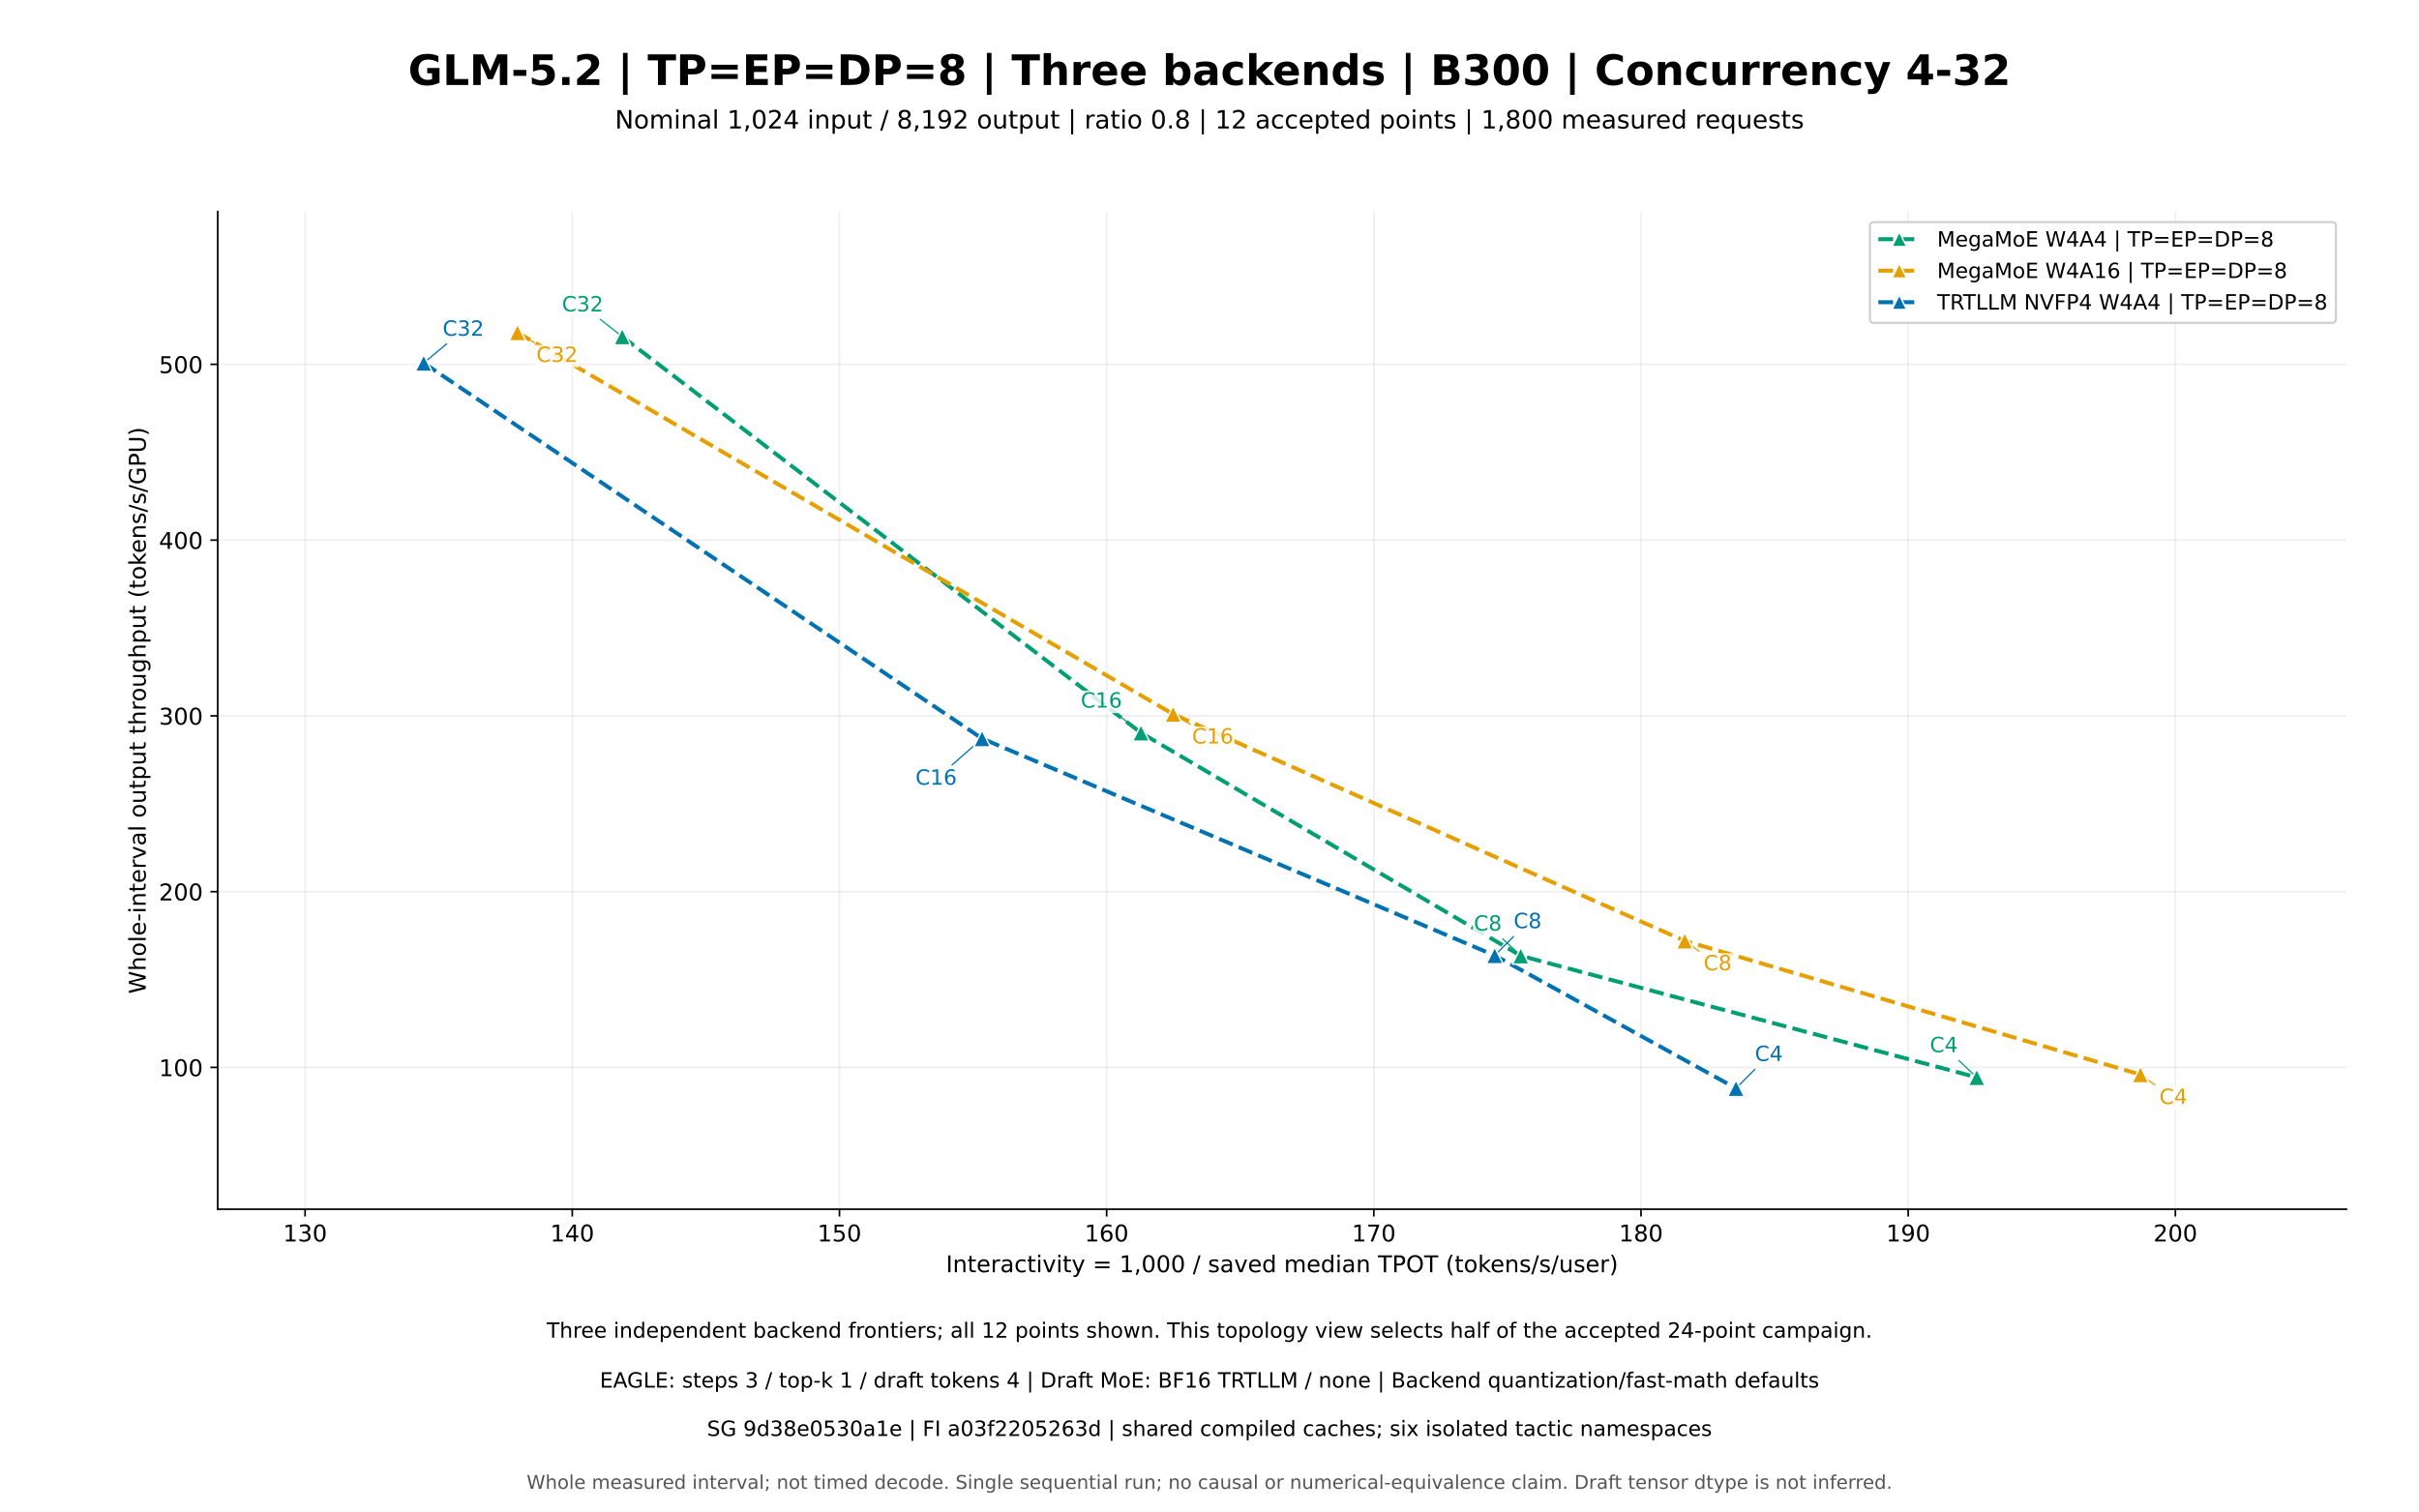
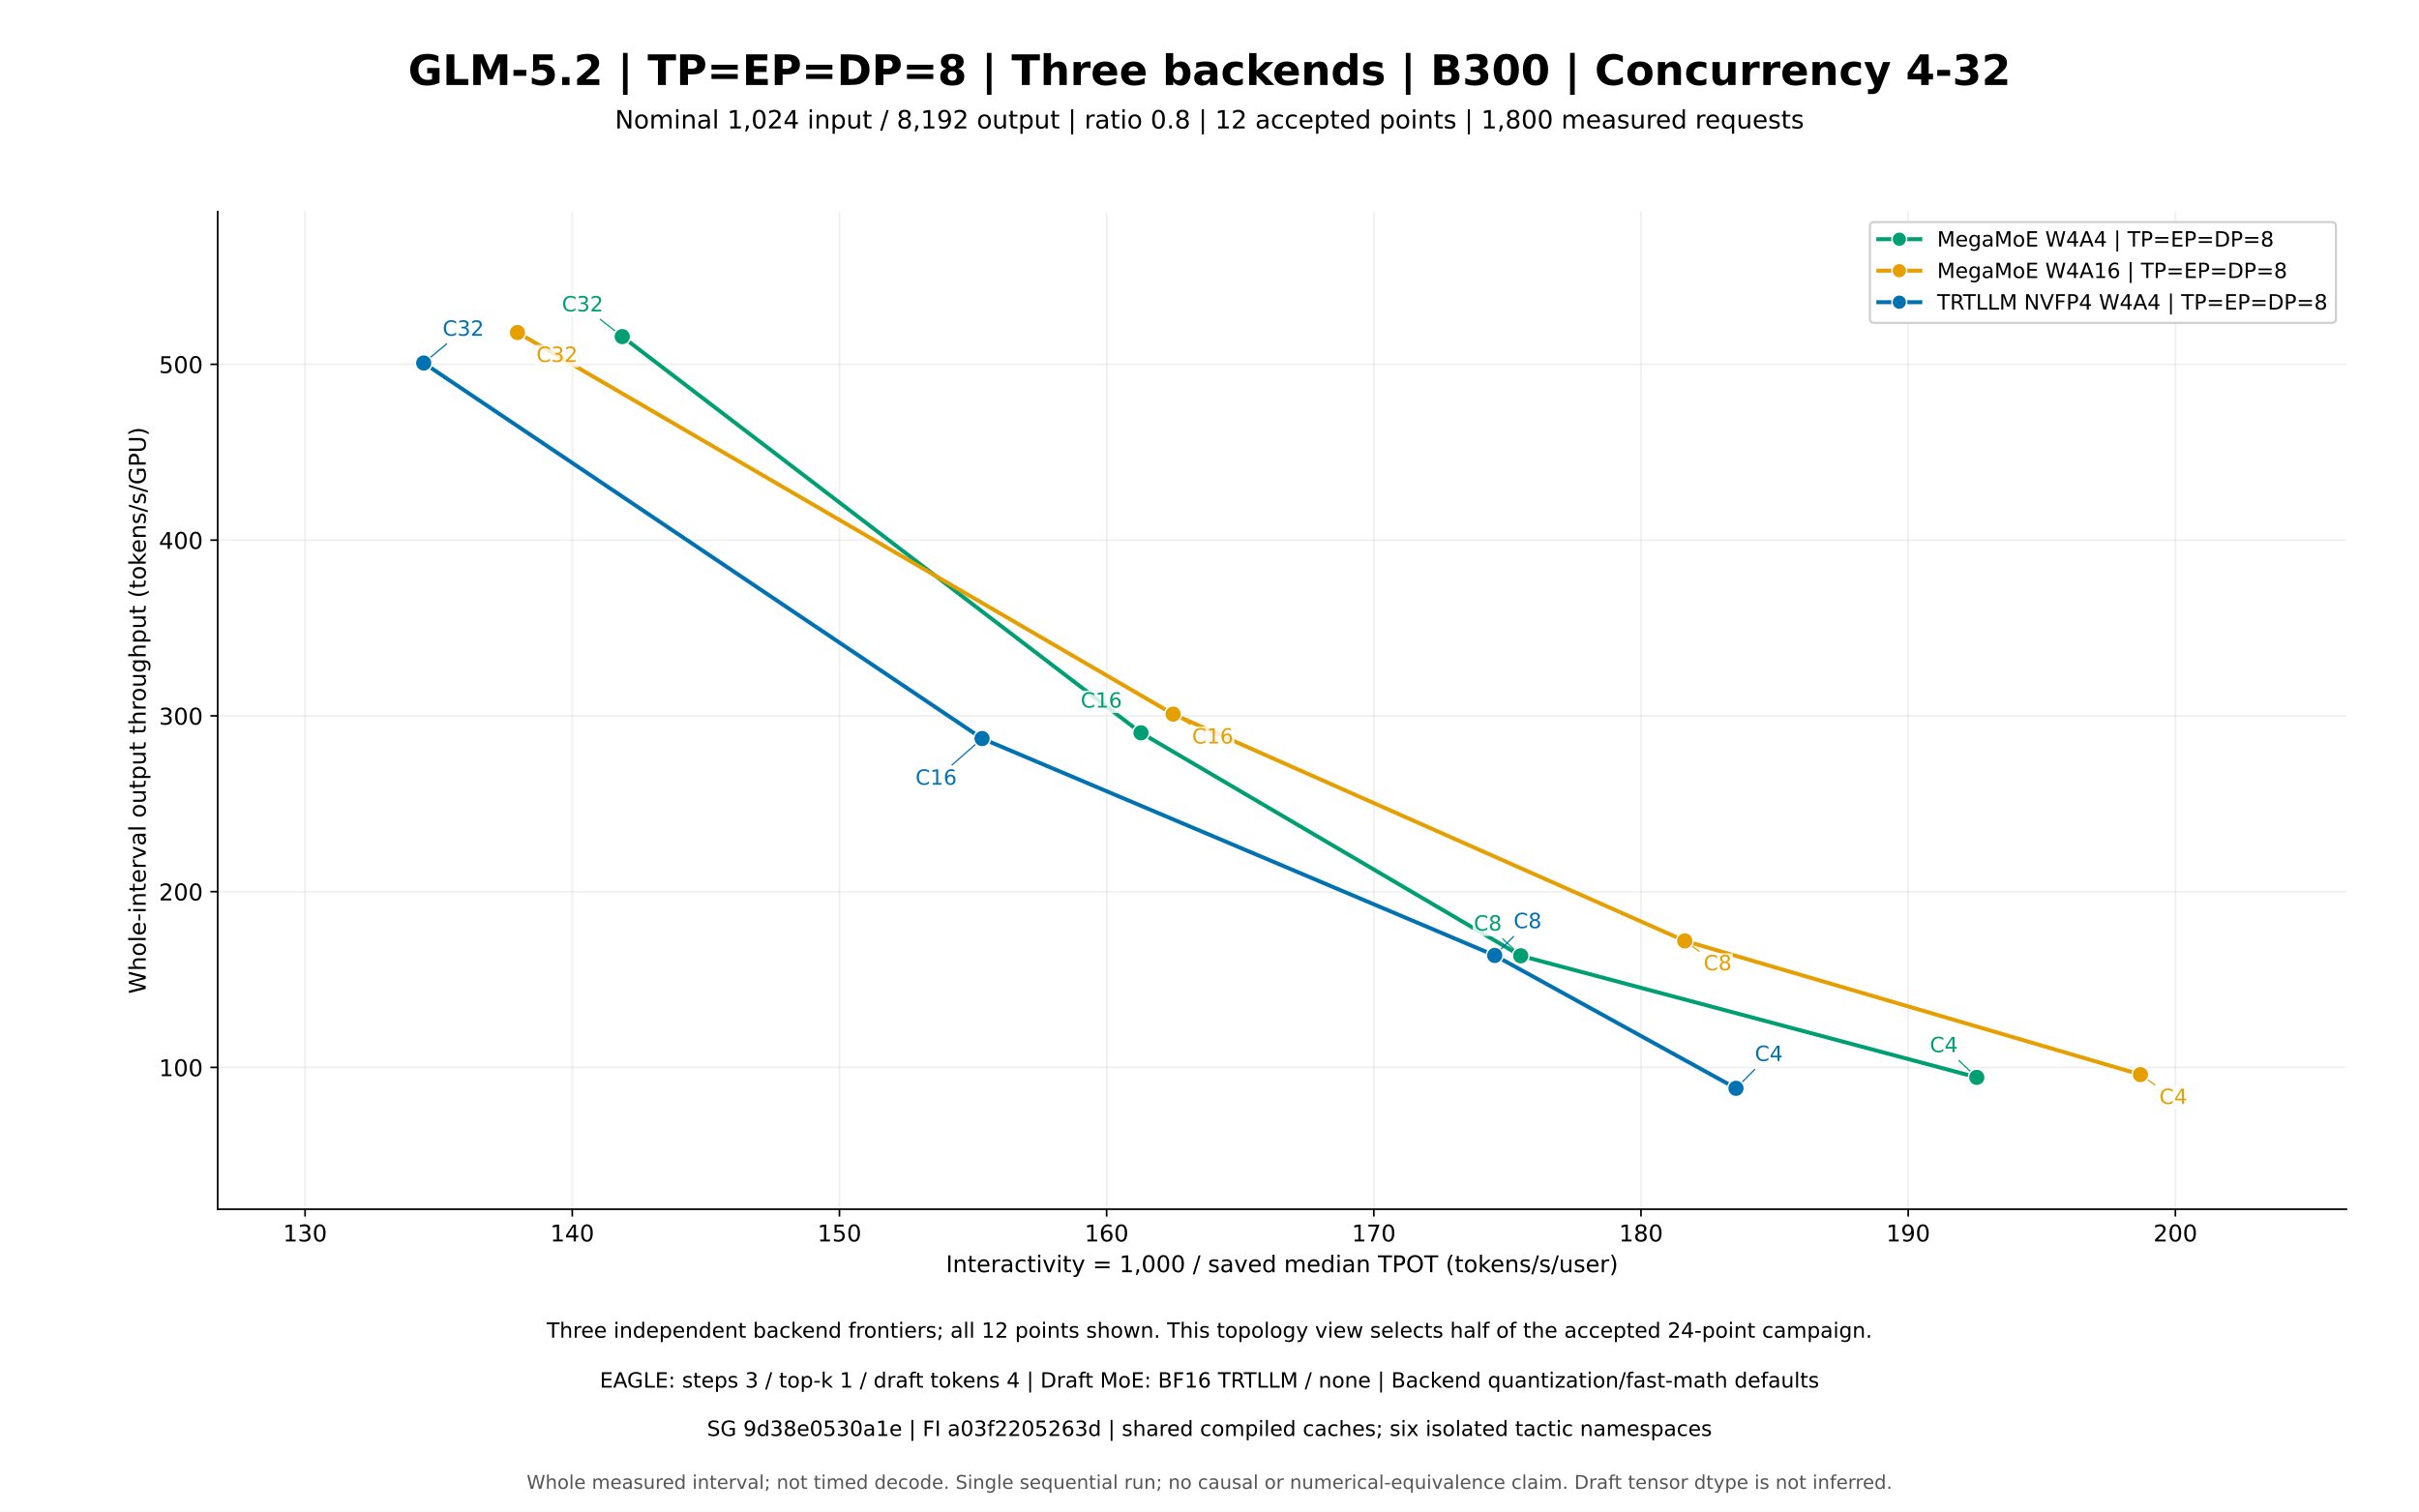
<svg xmlns="http://www.w3.org/2000/svg" xmlns:xlink="http://www.w3.org/1999/xlink" width="1152pt" height="720pt" viewBox="0 0 1152 720" version="1.1">
  <defs>
    <style type="text/css">*{stroke-linejoin: round; stroke-linecap: butt}</style>
  </defs>
  <g id="figure_1">
    <g id="patch_1">
      <path d="M 0 720  L 1152 720  L 1152 0  L 0 0  z " style="fill: #ffffff" />
    </g>
    <g id="axes_1">
      <g id="patch_2">
        <path d="M 103.68 576  L 1117.44 576  L 1117.44 100.8  L 103.68 100.8  z " style="fill: #ffffff" />
      </g>
      <g id="matplotlib.axis_1">
        <g id="xtick_1">
          <g id="line2d_1">
            <path d="M 145.288 576  L 145.288 100.8  " clip-path="url(#p180d4fb2c9)" style="fill: none; stroke: #b0b0b0; stroke-opacity: 0.2; stroke-width: 0.8; stroke-linecap: square" />
          </g>
          <g id="line2d_2">
            <defs>
              <path id="m5ae336ec60" d="M 0 0  L 0 3.5  " style="stroke: #000000; stroke-width: 0.8" />
            </defs>
            <g>
              <use xlink:href="#m5ae336ec60" x="145.288" y="576" style="stroke: #000000; stroke-width: 0.8" />
            </g>
          </g>
          <g id="text_1">
            <text style="font-size: 11px; font-family: 'DejaVu Sans'; text-anchor: middle" x="145.288" y="591.358" transform="rotate(-0 145.2882 591.3583)">130</text>
          </g>
        </g>
        <g id="xtick_2">
          <g id="line2d_3">
            <path d="M 272.529 576  L 272.529 100.8  " clip-path="url(#p180d4fb2c9)" style="fill: none; stroke: #b0b0b0; stroke-opacity: 0.2; stroke-width: 0.8; stroke-linecap: square" />
          </g>
          <g id="line2d_4">
            <g>
              <use xlink:href="#m5ae336ec60" x="272.529" y="576" style="stroke: #000000; stroke-width: 0.8" />
            </g>
          </g>
          <g id="text_2">
            <text style="font-size: 11px; font-family: 'DejaVu Sans'; text-anchor: middle" x="272.529" y="591.358" transform="rotate(-0 272.5294 591.3583)">140</text>
          </g>
        </g>
        <g id="xtick_3">
          <g id="line2d_5">
            <path d="M 399.771 576  L 399.771 100.8  " clip-path="url(#p180d4fb2c9)" style="fill: none; stroke: #b0b0b0; stroke-opacity: 0.2; stroke-width: 0.8; stroke-linecap: square" />
          </g>
          <g id="line2d_6">
            <g>
              <use xlink:href="#m5ae336ec60" x="399.771" y="576" style="stroke: #000000; stroke-width: 0.8" />
            </g>
          </g>
          <g id="text_3">
            <text style="font-size: 11px; font-family: 'DejaVu Sans'; text-anchor: middle" x="399.771" y="591.358" transform="rotate(-0 399.7705 591.3583)">150</text>
          </g>
        </g>
        <g id="xtick_4">
          <g id="line2d_7">
            <path d="M 527.012 576  L 527.012 100.8  " clip-path="url(#p180d4fb2c9)" style="fill: none; stroke: #b0b0b0; stroke-opacity: 0.2; stroke-width: 0.8; stroke-linecap: square" />
          </g>
          <g id="line2d_8">
            <g>
              <use xlink:href="#m5ae336ec60" x="527.012" y="576" style="stroke: #000000; stroke-width: 0.8" />
            </g>
          </g>
          <g id="text_4">
            <text style="font-size: 11px; font-family: 'DejaVu Sans'; text-anchor: middle" x="527.012" y="591.358" transform="rotate(-0 527.0117 591.3583)">160</text>
          </g>
        </g>
        <g id="xtick_5">
          <g id="line2d_9">
            <path d="M 654.253 576  L 654.253 100.8  " clip-path="url(#p180d4fb2c9)" style="fill: none; stroke: #b0b0b0; stroke-opacity: 0.2; stroke-width: 0.8; stroke-linecap: square" />
          </g>
          <g id="line2d_10">
            <g>
              <use xlink:href="#m5ae336ec60" x="654.253" y="576" style="stroke: #000000; stroke-width: 0.8" />
            </g>
          </g>
          <g id="text_5">
            <text style="font-size: 11px; font-family: 'DejaVu Sans'; text-anchor: middle" x="654.253" y="591.358" transform="rotate(-0 654.2528 591.3583)">170</text>
          </g>
        </g>
        <g id="xtick_6">
          <g id="line2d_11">
            <path d="M 781.494 576  L 781.494 100.8  " clip-path="url(#p180d4fb2c9)" style="fill: none; stroke: #b0b0b0; stroke-opacity: 0.2; stroke-width: 0.8; stroke-linecap: square" />
          </g>
          <g id="line2d_12">
            <g>
              <use xlink:href="#m5ae336ec60" x="781.494" y="576" style="stroke: #000000; stroke-width: 0.8" />
            </g>
          </g>
          <g id="text_6">
            <text style="font-size: 11px; font-family: 'DejaVu Sans'; text-anchor: middle" x="781.494" y="591.358" transform="rotate(-0 781.4939 591.3583)">180</text>
          </g>
        </g>
        <g id="xtick_7">
          <g id="line2d_13">
            <path d="M 908.735 576  L 908.735 100.8  " clip-path="url(#p180d4fb2c9)" style="fill: none; stroke: #b0b0b0; stroke-opacity: 0.2; stroke-width: 0.8; stroke-linecap: square" />
          </g>
          <g id="line2d_14">
            <g>
              <use xlink:href="#m5ae336ec60" x="908.735" y="576" style="stroke: #000000; stroke-width: 0.8" />
            </g>
          </g>
          <g id="text_7">
            <text style="font-size: 11px; font-family: 'DejaVu Sans'; text-anchor: middle" x="908.735" y="591.358" transform="rotate(-0 908.7351 591.3583)">190</text>
          </g>
        </g>
        <g id="xtick_8">
          <g id="line2d_15">
            <path d="M 1035.976 576  L 1035.976 100.8  " clip-path="url(#p180d4fb2c9)" style="fill: none; stroke: #b0b0b0; stroke-opacity: 0.2; stroke-width: 0.8; stroke-linecap: square" />
          </g>
          <g id="line2d_16">
            <g>
              <use xlink:href="#m5ae336ec60" x="1035.976" y="576" style="stroke: #000000; stroke-width: 0.8" />
            </g>
          </g>
          <g id="text_8">
            <text style="font-size: 11px; font-family: 'DejaVu Sans'; text-anchor: middle" x="1035.976" y="591.358" transform="rotate(-0 1035.976 591.3583)">200</text>
          </g>
        </g>
        <g id="text_9">
          <text style="font-size: 11px; font-family: 'DejaVu Sans'; text-anchor: middle" x="610.56" y="606.004" transform="rotate(-0 610.56 606.0042)">Interactivity = 1,000 / saved median TPOT (tokens/s/user)</text>
        </g>
      </g>
      <g id="matplotlib.axis_2">
        <g id="ytick_1">
          <g id="line2d_17">
            <path d="M 103.68 508.454  L 1117.44 508.454  " clip-path="url(#p180d4fb2c9)" style="fill: none; stroke: #b0b0b0; stroke-opacity: 0.2; stroke-width: 0.8; stroke-linecap: square" />
          </g>
          <g id="line2d_18">
            <defs>
              <path id="m0a307477ca" d="M 0 0  L -3.5 0  " style="stroke: #000000; stroke-width: 0.8" />
            </defs>
            <g>
              <use xlink:href="#m0a307477ca" x="103.68" y="508.454" style="stroke: #000000; stroke-width: 0.8" />
            </g>
          </g>
          <g id="text_10">
            <text style="font-size: 11px; font-family: 'DejaVu Sans'; text-anchor: end" x="96.68" y="512.634" transform="rotate(-0 96.68 512.6336)">100</text>
          </g>
        </g>
        <g id="ytick_2">
          <g id="line2d_19">
            <path d="M 103.68 424.726  L 1117.44 424.726  " clip-path="url(#p180d4fb2c9)" style="fill: none; stroke: #b0b0b0; stroke-opacity: 0.2; stroke-width: 0.8; stroke-linecap: square" />
          </g>
          <g id="line2d_20">
            <g>
              <use xlink:href="#m0a307477ca" x="103.68" y="424.726" style="stroke: #000000; stroke-width: 0.8" />
            </g>
          </g>
          <g id="text_11">
            <text style="font-size: 11px; font-family: 'DejaVu Sans'; text-anchor: end" x="96.68" y="428.905" transform="rotate(-0 96.68 428.9049)">200</text>
          </g>
        </g>
        <g id="ytick_3">
          <g id="line2d_21">
            <path d="M 103.68 340.997  L 1117.44 340.997  " clip-path="url(#p180d4fb2c9)" style="fill: none; stroke: #b0b0b0; stroke-opacity: 0.2; stroke-width: 0.8; stroke-linecap: square" />
          </g>
          <g id="line2d_22">
            <g>
              <use xlink:href="#m0a307477ca" x="103.68" y="340.997" style="stroke: #000000; stroke-width: 0.8" />
            </g>
          </g>
          <g id="text_12">
            <text style="font-size: 11px; font-family: 'DejaVu Sans'; text-anchor: end" x="96.68" y="345.176" transform="rotate(-0 96.68 345.1761)">300</text>
          </g>
        </g>
        <g id="ytick_4">
          <g id="line2d_23">
            <path d="M 103.68 257.268  L 1117.44 257.268  " clip-path="url(#p180d4fb2c9)" style="fill: none; stroke: #b0b0b0; stroke-opacity: 0.2; stroke-width: 0.8; stroke-linecap: square" />
          </g>
          <g id="line2d_24">
            <g>
              <use xlink:href="#m0a307477ca" x="103.68" y="257.268" style="stroke: #000000; stroke-width: 0.8" />
            </g>
          </g>
          <g id="text_13">
            <text style="font-size: 11px; font-family: 'DejaVu Sans'; text-anchor: end" x="96.68" y="261.447" transform="rotate(-0 96.68 261.4474)">400</text>
          </g>
        </g>
        <g id="ytick_5">
          <g id="line2d_25">
            <path d="M 103.68 173.539  L 1117.44 173.539  " clip-path="url(#p180d4fb2c9)" style="fill: none; stroke: #b0b0b0; stroke-opacity: 0.2; stroke-width: 0.8; stroke-linecap: square" />
          </g>
          <g id="line2d_26">
            <g>
              <use xlink:href="#m0a307477ca" x="103.68" y="173.539" style="stroke: #000000; stroke-width: 0.8" />
            </g>
          </g>
          <g id="text_14">
            <text style="font-size: 11px; font-family: 'DejaVu Sans'; text-anchor: end" x="96.68" y="177.719" transform="rotate(-0 96.68 177.7186)">500</text>
          </g>
        </g>
        <g id="text_15">
          <text style="font-size: 11px; font-family: 'DejaVu Sans'; text-anchor: middle" x="69.396" y="338.4" transform="rotate(-90 69.39609 338.4)">Whole-interval output throughput (tokens/s/GPU)</text>
        </g>
      </g>
      <g id="line2d_27">
-         <path d="M 296.324 160.334  L 543.362 349.073  L 724.219 455.282  L 941.397 513.199  " clip-path="url(#p180d4fb2c9)" style="fill: none; stroke-dasharray: 7.03,3.04; stroke-dashoffset: 0; stroke: #009e73; stroke-width: 1.9" />
-         <defs>
-           <path id="m457f74d7e9" d="M 0 -3.5  L -3.5 3.5  L 3.5 3.5  z " style="stroke: #ffffff; stroke-width: 0.7; stroke-linejoin: miter" />
-         </defs>
-         <g clip-path="url(#p180d4fb2c9)">
-           <use xlink:href="#m457f74d7e9" x="296.324" y="160.334" style="fill: #009e73; stroke: #ffffff; stroke-width: 0.7; stroke-linejoin: miter" />
-           <use xlink:href="#m457f74d7e9" x="543.362" y="349.073" style="fill: #009e73; stroke: #ffffff; stroke-width: 0.7; stroke-linejoin: miter" />
-           <use xlink:href="#m457f74d7e9" x="724.219" y="455.282" style="fill: #009e73; stroke: #ffffff; stroke-width: 0.7; stroke-linejoin: miter" />
-           <use xlink:href="#m457f74d7e9" x="941.397" y="513.199" style="fill: #009e73; stroke: #ffffff; stroke-width: 0.7; stroke-linejoin: miter" />
+         <path d="M 296.324 160.334  L 543.362 349.073  L 724.219 455.282  L 941.397 513.199  " clip-path="url(#p180d4fb2c9)" style="fill: none; stroke: #009e73; stroke-width: 1.9; stroke-linecap: square" />
+         <defs>
+           <path id="m3bd1baf6a4" d="M 0 3.5  C 0.928 3.5 1.819 3.131 2.475 2.475  C 3.131 1.819 3.5 0.928 3.5 0  C 3.5 -0.928 3.131 -1.819 2.475 -2.475  C 1.819 -3.131 0.928 -3.5 0 -3.5  C -0.928 -3.5 -1.819 -3.131 -2.475 -2.475  C -3.131 -1.819 -3.5 -0.928 -3.5 0  C -3.5 0.928 -3.131 1.819 -2.475 2.475  C -1.819 3.131 -0.928 3.5 0 3.5  z " style="stroke: #ffffff; stroke-width: 0.7" />
+         </defs>
+         <g clip-path="url(#p180d4fb2c9)">
+           <use xlink:href="#m3bd1baf6a4" x="296.324" y="160.334" style="fill: #009e73; stroke: #ffffff; stroke-width: 0.7" />
+           <use xlink:href="#m3bd1baf6a4" x="543.362" y="349.073" style="fill: #009e73; stroke: #ffffff; stroke-width: 0.7" />
+           <use xlink:href="#m3bd1baf6a4" x="724.219" y="455.282" style="fill: #009e73; stroke: #ffffff; stroke-width: 0.7" />
+           <use xlink:href="#m3bd1baf6a4" x="941.397" y="513.199" style="fill: #009e73; stroke: #ffffff; stroke-width: 0.7" />
        </g>
      </g>
      <g id="line2d_28">
-         <path d="M 246.436 158.4  L 558.679 340.174  L 802.33 448.184  L 1019.334 511.863  " clip-path="url(#p180d4fb2c9)" style="fill: none; stroke-dasharray: 7.03,3.04; stroke-dashoffset: 0; stroke: #e69f00; stroke-width: 1.9" />
-         <defs>
-           <path id="m8acfff8f7c" d="M 0 -3.5  L -3.5 3.5  L 3.5 3.5  z " style="stroke: #ffffff; stroke-width: 0.7; stroke-linejoin: miter" />
-         </defs>
-         <g clip-path="url(#p180d4fb2c9)">
-           <use xlink:href="#m8acfff8f7c" x="246.436" y="158.4" style="fill: #e69f00; stroke: #ffffff; stroke-width: 0.7; stroke-linejoin: miter" />
-           <use xlink:href="#m8acfff8f7c" x="558.679" y="340.174" style="fill: #e69f00; stroke: #ffffff; stroke-width: 0.7; stroke-linejoin: miter" />
-           <use xlink:href="#m8acfff8f7c" x="802.33" y="448.184" style="fill: #e69f00; stroke: #ffffff; stroke-width: 0.7; stroke-linejoin: miter" />
-           <use xlink:href="#m8acfff8f7c" x="1019.334" y="511.863" style="fill: #e69f00; stroke: #ffffff; stroke-width: 0.7; stroke-linejoin: miter" />
+         <path d="M 246.436 158.4  L 558.679 340.174  L 802.33 448.184  L 1019.334 511.863  " clip-path="url(#p180d4fb2c9)" style="fill: none; stroke: #e69f00; stroke-width: 1.9; stroke-linecap: square" />
+         <defs>
+           <path id="me8ae36006c" d="M 0 3.5  C 0.928 3.5 1.819 3.131 2.475 2.475  C 3.131 1.819 3.5 0.928 3.5 0  C 3.5 -0.928 3.131 -1.819 2.475 -2.475  C 1.819 -3.131 0.928 -3.5 0 -3.5  C -0.928 -3.5 -1.819 -3.131 -2.475 -2.475  C -3.131 -1.819 -3.5 -0.928 -3.5 0  C -3.5 0.928 -3.131 1.819 -2.475 2.475  C -1.819 3.131 -0.928 3.5 0 3.5  z " style="stroke: #ffffff; stroke-width: 0.7" />
+         </defs>
+         <g clip-path="url(#p180d4fb2c9)">
+           <use xlink:href="#me8ae36006c" x="246.436" y="158.4" style="fill: #e69f00; stroke: #ffffff; stroke-width: 0.7" />
+           <use xlink:href="#me8ae36006c" x="558.679" y="340.174" style="fill: #e69f00; stroke: #ffffff; stroke-width: 0.7" />
+           <use xlink:href="#me8ae36006c" x="802.33" y="448.184" style="fill: #e69f00; stroke: #ffffff; stroke-width: 0.7" />
+           <use xlink:href="#me8ae36006c" x="1019.334" y="511.863" style="fill: #e69f00; stroke: #ffffff; stroke-width: 0.7" />
        </g>
      </g>
      <g id="line2d_29">
-         <path d="M 201.786 172.921  L 467.69 351.8  L 711.827 455.117  L 826.731 518.4  " clip-path="url(#p180d4fb2c9)" style="fill: none; stroke-dasharray: 7.03,3.04; stroke-dashoffset: 0; stroke: #0072b2; stroke-width: 1.9" />
-         <defs>
-           <path id="m469f7acfc3" d="M 0 -3.5  L -3.5 3.5  L 3.5 3.5  z " style="stroke: #ffffff; stroke-width: 0.7; stroke-linejoin: miter" />
-         </defs>
-         <g clip-path="url(#p180d4fb2c9)">
-           <use xlink:href="#m469f7acfc3" x="201.786" y="172.921" style="fill: #0072b2; stroke: #ffffff; stroke-width: 0.7; stroke-linejoin: miter" />
-           <use xlink:href="#m469f7acfc3" x="467.69" y="351.8" style="fill: #0072b2; stroke: #ffffff; stroke-width: 0.7; stroke-linejoin: miter" />
-           <use xlink:href="#m469f7acfc3" x="711.827" y="455.117" style="fill: #0072b2; stroke: #ffffff; stroke-width: 0.7; stroke-linejoin: miter" />
-           <use xlink:href="#m469f7acfc3" x="826.731" y="518.4" style="fill: #0072b2; stroke: #ffffff; stroke-width: 0.7; stroke-linejoin: miter" />
+         <path d="M 201.786 172.921  L 467.69 351.8  L 711.827 455.117  L 826.731 518.4  " clip-path="url(#p180d4fb2c9)" style="fill: none; stroke: #0072b2; stroke-width: 1.9; stroke-linecap: square" />
+         <defs>
+           <path id="m3adbf93f4f" d="M 0 3.5  C 0.928 3.5 1.819 3.131 2.475 2.475  C 3.131 1.819 3.5 0.928 3.5 0  C 3.5 -0.928 3.131 -1.819 2.475 -2.475  C 1.819 -3.131 0.928 -3.5 0 -3.5  C -0.928 -3.5 -1.819 -3.131 -2.475 -2.475  C -3.131 -1.819 -3.5 -0.928 -3.5 0  C -3.5 0.928 -3.131 1.819 -2.475 2.475  C -1.819 3.131 -0.928 3.5 0 3.5  z " style="stroke: #ffffff; stroke-width: 0.7" />
+         </defs>
+         <g clip-path="url(#p180d4fb2c9)">
+           <use xlink:href="#m3adbf93f4f" x="201.786" y="172.921" style="fill: #0072b2; stroke: #ffffff; stroke-width: 0.7" />
+           <use xlink:href="#m3adbf93f4f" x="467.69" y="351.8" style="fill: #0072b2; stroke: #ffffff; stroke-width: 0.7" />
+           <use xlink:href="#m3adbf93f4f" x="711.827" y="455.117" style="fill: #0072b2; stroke: #ffffff; stroke-width: 0.7" />
+           <use xlink:href="#m3adbf93f4f" x="826.731" y="518.4" style="fill: #0072b2; stroke: #ffffff; stroke-width: 0.7" />
        </g>
      </g>
      <g id="patch_3">
        <path d="M 103.68 576  L 103.68 100.8  " style="fill: none; stroke: #000000; stroke-width: 0.8; stroke-linejoin: miter; stroke-linecap: square" />
      </g>
      <g id="patch_4">
        <path d="M 103.68 576  L 1117.44 576  " style="fill: none; stroke: #000000; stroke-width: 0.8; stroke-linejoin: miter; stroke-linecap: square" />
      </g>
      <g id="patch_5">
        <path d="M 532.905 340.887  Q 537.346 344.364 541.786 347.84  " style="fill: none; stroke: #009e73; stroke-width: 0.6; stroke-linecap: round" />
      </g>
      <g id="text_16">
        <g id="patch_6">
          <path d="M 514.154 339.653  L 534.862 339.653  L 534.862 328.975  L 514.154 328.975  z " style="fill: #ffffff; opacity: 0.82" />
        </g>
        <text style="font-size: 10px; font-family: 'DejaVu Sans'; text-anchor: end; fill: #009e73" x="534.362" y="337.073" transform="rotate(-0 534.3616 337.073)">C16</text>
      </g>
      <g id="patch_7">
        <path d="M 285.867 152.148  Q 290.308 155.624 294.749 159.101  " style="fill: none; stroke: #009e73; stroke-width: 0.6; stroke-linecap: round" />
      </g>
      <g id="text_17">
        <g id="patch_8">
          <path d="M 267.116 150.913  L 287.824 150.913  L 287.824 140.235  L 267.116 140.235  z " style="fill: #ffffff; opacity: 0.82" />
        </g>
        <text style="font-size: 10px; font-family: 'DejaVu Sans'; text-anchor: end; fill: #009e73" x="287.324" y="148.334" transform="rotate(-0 287.3238 148.3337)">C32</text>
      </g>
      <g id="patch_9">
        <path d="M 932.851 505.151  Q 936.397 508.49 939.943 511.83  " style="fill: none; stroke: #009e73; stroke-width: 0.6; stroke-linecap: round" />
      </g>
      <g id="text_18">
        <g id="patch_10">
          <path d="M 918.552 503.779  L 932.897 503.779  L 932.897 493.101  L 918.552 493.101  z " style="fill: #ffffff; opacity: 0.82" />
        </g>
        <text style="font-size: 10px; font-family: 'DejaVu Sans'; text-anchor: end; fill: #009e73" x="932.397" y="501.199" transform="rotate(-0 932.3971 501.1991)">C4</text>
      </g>
      <g id="patch_11">
        <path d="M 715.673 447.234  Q 719.219 450.574 722.765 453.913  " style="fill: none; stroke: #009e73; stroke-width: 0.6; stroke-linecap: round" />
      </g>
      <g id="text_19">
        <g id="patch_12">
          <path d="M 701.373 445.862  L 715.719 445.862  L 715.719 435.184  L 701.373 435.184  z " style="fill: #ffffff; opacity: 0.82" />
        </g>
        <text style="font-size: 10px; font-family: 'DejaVu Sans'; text-anchor: end; fill: #009e73" x="715.219" y="443.282" transform="rotate(-0 715.2188 443.2822)">C8</text>
      </g>
      <g id="patch_13">
        <path d="M 566.859 345.051  Q 563.63 343.126 560.4 341.2  " style="fill: none; stroke: #e69f00; stroke-width: 0.6; stroke-linecap: round" />
      </g>
      <g id="text_20">
        <g id="patch_14">
          <path d="M 567.179 356.754  L 587.886 356.754  L 587.886 346.076  L 567.179 346.076  z " style="fill: #ffffff; opacity: 0.82" />
        </g>
        <text style="font-size: 10px; font-family: 'DejaVu Sans'; text-anchor: start; fill: #e69f00" x="567.679" y="354.174" transform="rotate(-0 567.6787 354.1739)">C16</text>
      </g>
      <g id="patch_15">
        <path d="M 254.617 163.277  Q 251.387 161.352 248.158 159.426  " style="fill: none; stroke: #e69f00; stroke-width: 0.6; stroke-linecap: round" />
      </g>
      <g id="text_21">
        <g id="patch_16">
          <path d="M 254.936 174.98  L 275.644 174.98  L 275.644 164.302  L 254.936 164.302  z " style="fill: #ffffff; opacity: 0.82" />
        </g>
        <text style="font-size: 10px; font-family: 'DejaVu Sans'; text-anchor: start; fill: #e69f00" x="255.436" y="172.4" transform="rotate(-0 255.4364 172.4)">C32</text>
      </g>
      <g id="patch_17">
        <path d="M 1026.208 516.793  Q 1023.585 514.912 1020.962 513.031  " style="fill: none; stroke: #e69f00; stroke-width: 0.6; stroke-linecap: round" />
      </g>
      <g id="text_22">
        <g id="patch_18">
          <path d="M 1027.834 528.443  L 1042.18 528.443  L 1042.18 517.765  L 1027.834 517.765  z " style="fill: #ffffff; opacity: 0.82" />
        </g>
        <text style="font-size: 10px; font-family: 'DejaVu Sans'; text-anchor: start; fill: #e69f00" x="1028.334" y="525.863" transform="rotate(-0 1028.334 525.8634)">C4</text>
      </g>
      <g id="patch_19">
        <path d="M 809.203 453.114  Q 806.58 451.233 803.957 449.351  " style="fill: none; stroke: #e69f00; stroke-width: 0.6; stroke-linecap: round" />
      </g>
      <g id="text_23">
        <g id="patch_20">
          <path d="M 810.83 464.764  L 825.175 464.764  L 825.175 454.086  L 810.83 454.086  z " style="fill: #ffffff; opacity: 0.82" />
        </g>
        <text style="font-size: 10px; font-family: 'DejaVu Sans'; text-anchor: start; fill: #e69f00" x="811.33" y="462.184" transform="rotate(-0 811.3295 462.184)">C8</text>
      </g>
      <g id="patch_21">
        <path d="M 453.401 364.38  Q 459.794 358.752 466.186 353.123  " style="fill: none; stroke: #0072b2; stroke-width: 0.6; stroke-linecap: round" />
      </g>
      <g id="text_24">
        <g id="patch_22">
          <path d="M 435.482 376.379  L 456.19 376.379  L 456.19 365.701  L 435.482 365.701  z " style="fill: #ffffff; opacity: 0.82" />
        </g>
        <text style="font-size: 10px; font-family: 'DejaVu Sans'; text-anchor: end; fill: #0072b2" x="455.69" y="373.8" transform="rotate(-0 455.69 373.7998)">C16</text>
      </g>
      <g id="patch_23">
        <path d="M 212.716 163.785  Q 208.018 167.712 203.32 171.639  " style="fill: none; stroke: #0072b2; stroke-width: 0.6; stroke-linecap: round" />
      </g>
      <g id="text_25">
        <g id="patch_24">
          <path d="M 210.286 162.501  L 230.994 162.501  L 230.994 151.823  L 210.286 151.823  z " style="fill: #ffffff; opacity: 0.82" />
        </g>
        <text style="font-size: 10px; font-family: 'DejaVu Sans'; text-anchor: start; fill: #0072b2" x="210.786" y="159.921" transform="rotate(-0 210.7858 159.9211)">C32</text>
      </g>
      <g id="patch_25">
        <path d="M 835.685 509.396  Q 831.913 513.189 828.141 516.982  " style="fill: none; stroke: #0072b2; stroke-width: 0.6; stroke-linecap: round" />
      </g>
      <g id="text_26">
        <g id="patch_26">
          <path d="M 835.231 507.98  L 849.576 507.98  L 849.576 497.302  L 835.231 497.302  z " style="fill: #ffffff; opacity: 0.82" />
        </g>
        <text style="font-size: 10px; font-family: 'DejaVu Sans'; text-anchor: start; fill: #0072b2" x="835.731" y="505.4" transform="rotate(-0 835.7308 505.4)">C4</text>
      </g>
      <g id="patch_27">
        <path d="M 720.781 446.114  Q 717.009 449.907 713.237 453.7  " style="fill: none; stroke: #0072b2; stroke-width: 0.6; stroke-linecap: round" />
      </g>
      <g id="text_27">
        <g id="patch_28">
          <path d="M 720.327 444.697  L 734.672 444.697  L 734.672 434.019  L 720.327 434.019  z " style="fill: #ffffff; opacity: 0.82" />
        </g>
        <text style="font-size: 10px; font-family: 'DejaVu Sans'; text-anchor: start; fill: #0072b2" x="720.827" y="442.117" transform="rotate(-0 720.8269 442.1175)">C8</text>
      </g>
      <g id="PathCollection_1">
        <defs>
-           <path id="m01b502b9e6" d="M 0 -3.969  L -3.969 3.969  L 3.969 3.969  z " style="stroke: #ffffff; stroke-width: 0.7" />
-         </defs>
-         <g clip-path="url(#p180d4fb2c9)">
-           <use xlink:href="#m01b502b9e6" x="543.362" y="349.073" style="fill: #009e73; stroke: #ffffff; stroke-width: 0.7" />
-           <use xlink:href="#m01b502b9e6" x="296.324" y="160.334" style="fill: #009e73; stroke: #ffffff; stroke-width: 0.7" />
-           <use xlink:href="#m01b502b9e6" x="941.397" y="513.199" style="fill: #009e73; stroke: #ffffff; stroke-width: 0.7" />
-           <use xlink:href="#m01b502b9e6" x="724.219" y="455.282" style="fill: #009e73; stroke: #ffffff; stroke-width: 0.7" />
+           <path id="m0fd0c6209d" d="M 0 3.969  C 1.052 3.969 2.062 3.55 2.806 2.806  C 3.55 2.062 3.969 1.052 3.969 0  C 3.969 -1.052 3.55 -2.062 2.806 -2.806  C 2.062 -3.55 1.052 -3.969 0 -3.969  C -1.052 -3.969 -2.062 -3.55 -2.806 -2.806  C -3.55 -2.062 -3.969 -1.052 -3.969 0  C -3.969 1.052 -3.55 2.062 -2.806 2.806  C -2.062 3.55 -1.052 3.969 0 3.969  z " style="stroke: #ffffff; stroke-width: 0.7" />
+         </defs>
+         <g clip-path="url(#p180d4fb2c9)">
+           <use xlink:href="#m0fd0c6209d" x="543.362" y="349.073" style="fill: #009e73; stroke: #ffffff; stroke-width: 0.7" />
+           <use xlink:href="#m0fd0c6209d" x="296.324" y="160.334" style="fill: #009e73; stroke: #ffffff; stroke-width: 0.7" />
+           <use xlink:href="#m0fd0c6209d" x="941.397" y="513.199" style="fill: #009e73; stroke: #ffffff; stroke-width: 0.7" />
+           <use xlink:href="#m0fd0c6209d" x="724.219" y="455.282" style="fill: #009e73; stroke: #ffffff; stroke-width: 0.7" />
        </g>
      </g>
      <g id="PathCollection_2">
        <defs>
-           <path id="mf14d8d912b" d="M 0 -3.969  L -3.969 3.969  L 3.969 3.969  z " style="stroke: #ffffff; stroke-width: 0.7" />
-         </defs>
-         <g clip-path="url(#p180d4fb2c9)">
-           <use xlink:href="#mf14d8d912b" x="558.679" y="340.174" style="fill: #e69f00; stroke: #ffffff; stroke-width: 0.7" />
-           <use xlink:href="#mf14d8d912b" x="246.436" y="158.4" style="fill: #e69f00; stroke: #ffffff; stroke-width: 0.7" />
-           <use xlink:href="#mf14d8d912b" x="1019.334" y="511.863" style="fill: #e69f00; stroke: #ffffff; stroke-width: 0.7" />
-           <use xlink:href="#mf14d8d912b" x="802.33" y="448.184" style="fill: #e69f00; stroke: #ffffff; stroke-width: 0.7" />
+           <path id="mf1605289ac" d="M 0 3.969  C 1.052 3.969 2.062 3.55 2.806 2.806  C 3.55 2.062 3.969 1.052 3.969 0  C 3.969 -1.052 3.55 -2.062 2.806 -2.806  C 2.062 -3.55 1.052 -3.969 0 -3.969  C -1.052 -3.969 -2.062 -3.55 -2.806 -2.806  C -3.55 -2.062 -3.969 -1.052 -3.969 0  C -3.969 1.052 -3.55 2.062 -2.806 2.806  C -2.062 3.55 -1.052 3.969 0 3.969  z " style="stroke: #ffffff; stroke-width: 0.7" />
+         </defs>
+         <g clip-path="url(#p180d4fb2c9)">
+           <use xlink:href="#mf1605289ac" x="558.679" y="340.174" style="fill: #e69f00; stroke: #ffffff; stroke-width: 0.7" />
+           <use xlink:href="#mf1605289ac" x="246.436" y="158.4" style="fill: #e69f00; stroke: #ffffff; stroke-width: 0.7" />
+           <use xlink:href="#mf1605289ac" x="1019.334" y="511.863" style="fill: #e69f00; stroke: #ffffff; stroke-width: 0.7" />
+           <use xlink:href="#mf1605289ac" x="802.33" y="448.184" style="fill: #e69f00; stroke: #ffffff; stroke-width: 0.7" />
        </g>
      </g>
      <g id="PathCollection_3">
        <defs>
-           <path id="ma257d480cd" d="M 0 -3.969  L -3.969 3.969  L 3.969 3.969  z " style="stroke: #ffffff; stroke-width: 0.7" />
-         </defs>
-         <g clip-path="url(#p180d4fb2c9)">
-           <use xlink:href="#ma257d480cd" x="467.69" y="351.8" style="fill: #0072b2; stroke: #ffffff; stroke-width: 0.7" />
-           <use xlink:href="#ma257d480cd" x="201.786" y="172.921" style="fill: #0072b2; stroke: #ffffff; stroke-width: 0.7" />
-           <use xlink:href="#ma257d480cd" x="826.731" y="518.4" style="fill: #0072b2; stroke: #ffffff; stroke-width: 0.7" />
-           <use xlink:href="#ma257d480cd" x="711.827" y="455.117" style="fill: #0072b2; stroke: #ffffff; stroke-width: 0.7" />
+           <path id="m89eb4e28b2" d="M 0 3.969  C 1.052 3.969 2.062 3.55 2.806 2.806  C 3.55 2.062 3.969 1.052 3.969 0  C 3.969 -1.052 3.55 -2.062 2.806 -2.806  C 2.062 -3.55 1.052 -3.969 0 -3.969  C -1.052 -3.969 -2.062 -3.55 -2.806 -2.806  C -3.55 -2.062 -3.969 -1.052 -3.969 0  C -3.969 1.052 -3.55 2.062 -2.806 2.806  C -2.062 3.55 -1.052 3.969 0 3.969  z " style="stroke: #ffffff; stroke-width: 0.7" />
+         </defs>
+         <g clip-path="url(#p180d4fb2c9)">
+           <use xlink:href="#m89eb4e28b2" x="467.69" y="351.8" style="fill: #0072b2; stroke: #ffffff; stroke-width: 0.7" />
+           <use xlink:href="#m89eb4e28b2" x="201.786" y="172.921" style="fill: #0072b2; stroke: #ffffff; stroke-width: 0.7" />
+           <use xlink:href="#m89eb4e28b2" x="826.731" y="518.4" style="fill: #0072b2; stroke: #ffffff; stroke-width: 0.7" />
+           <use xlink:href="#m89eb4e28b2" x="711.827" y="455.117" style="fill: #0072b2; stroke: #ffffff; stroke-width: 0.7" />
        </g>
      </g>
      <g id="legend_1">
        <g id="patch_29">
          <path d="M 892.512 153.8  L 1110.44 153.8  Q 1112.44 153.8 1112.44 151.8  L 1112.44 107.8  Q 1112.44 105.8 1110.44 105.8  L 892.512 105.8  Q 890.512 105.8 890.512 107.8  L 890.512 151.8  Q 890.512 153.8 892.512 153.8  z " style="fill: #ffffff; opacity: 0.96; stroke: #cccccc; stroke-linejoin: miter" />
        </g>
        <g id="line2d_30">
-           <path d="M 894.512 113.942  L 904.512 113.942  L 914.512 113.942  " style="fill: none; stroke-dasharray: 7.03,3.04; stroke-dashoffset: 0; stroke: #009e73; stroke-width: 1.9" />
+           <path d="M 894.512 113.942  L 904.512 113.942  L 914.512 113.942  " style="fill: none; stroke: #009e73; stroke-width: 1.9; stroke-linecap: square" />
          <g>
-             <use xlink:href="#m457f74d7e9" x="904.512" y="113.942" style="fill: #009e73; stroke: #ffffff; stroke-width: 0.7; stroke-linejoin: miter" />
+             <use xlink:href="#m3bd1baf6a4" x="904.512" y="113.942" style="fill: #009e73; stroke: #ffffff; stroke-width: 0.7" />
          </g>
        </g>
        <g id="text_28">
          <text style="font-size: 10px; font-family: 'DejaVu Sans'; text-anchor: start" x="922.512" y="117.442" transform="rotate(-0 922.5119 117.4422)">MegaMoE W4A4 | TP=EP=DP=8</text>
        </g>
        <g id="line2d_31">
-           <path d="M 894.512 128.942  L 904.512 128.942  L 914.512 128.942  " style="fill: none; stroke-dasharray: 7.03,3.04; stroke-dashoffset: 0; stroke: #e69f00; stroke-width: 1.9" />
+           <path d="M 894.512 128.942  L 904.512 128.942  L 914.512 128.942  " style="fill: none; stroke: #e69f00; stroke-width: 1.9; stroke-linecap: square" />
          <g>
-             <use xlink:href="#m8acfff8f7c" x="904.512" y="128.942" style="fill: #e69f00; stroke: #ffffff; stroke-width: 0.7; stroke-linejoin: miter" />
+             <use xlink:href="#me8ae36006c" x="904.512" y="128.942" style="fill: #e69f00; stroke: #ffffff; stroke-width: 0.7" />
          </g>
        </g>
        <g id="text_29">
          <text style="font-size: 10px; font-family: 'DejaVu Sans'; text-anchor: start" x="922.512" y="132.442" transform="rotate(-0 922.5119 132.4422)">MegaMoE W4A16 | TP=EP=DP=8</text>
        </g>
        <g id="line2d_32">
-           <path d="M 894.512 143.942  L 904.512 143.942  L 914.512 143.942  " style="fill: none; stroke-dasharray: 7.03,3.04; stroke-dashoffset: 0; stroke: #0072b2; stroke-width: 1.9" />
+           <path d="M 894.512 143.942  L 904.512 143.942  L 914.512 143.942  " style="fill: none; stroke: #0072b2; stroke-width: 1.9; stroke-linecap: square" />
          <g>
-             <use xlink:href="#m469f7acfc3" x="904.512" y="143.942" style="fill: #0072b2; stroke: #ffffff; stroke-width: 0.7; stroke-linejoin: miter" />
+             <use xlink:href="#m3adbf93f4f" x="904.512" y="143.942" style="fill: #0072b2; stroke: #ffffff; stroke-width: 0.7" />
          </g>
        </g>
        <g id="text_30">
          <text style="font-size: 10px; font-family: 'DejaVu Sans'; text-anchor: start" x="922.512" y="147.442" transform="rotate(-0 922.5119 147.4422)">TRTLLM NVFP4 W4A4 | TP=EP=DP=8</text>
        </g>
      </g>
    </g>
    <g id="text_31">
      <text style="font-weight: 700; font-size: 20px; font-family: 'DejaVu Sans'; text-anchor: middle" x="576" y="40.484" transform="rotate(-0 576 40.48438)">GLM-5.2 | TP=EP=DP=8 | Three backends | B300 | Concurrency 4-32</text>
    </g>
    <g id="text_32">
      <text style="font-size: 12px; font-family: 'DejaVu Sans'; text-anchor: middle" x="576" y="61.2" transform="rotate(-0 576 61.2)">Nominal 1,024 input / 8,192 output | ratio 0.8 | 12 accepted points | 1,800 measured requests</text>
    </g>
    <g id="text_33">
      <text style="font-size: 10px; font-family: 'DejaVu Sans'; text-anchor: middle" x="576" y="637.2" transform="rotate(-0 576 637.2)">Three independent backend frontiers; all 12 points shown. This topology view selects half of the accepted 24-point campaign.</text>
    </g>
    <g id="text_34">
      <text style="font-size: 10px; font-family: 'DejaVu Sans'; text-anchor: middle" x="576" y="660.96" transform="rotate(-0 576 660.96)">EAGLE: steps 3 / top-k 1 / draft tokens 4 | Draft MoE: BF16 TRTLLM / none | Backend quantization/fast-math defaults</text>
    </g>
    <g id="text_35">
      <text style="font-size: 10px; font-family: 'DejaVu Sans'; text-anchor: middle" x="576" y="684" transform="rotate(-0 576 684)">SG 9d38e0530a1e | FI a03f2205263d | shared compiled caches; six isolated tactic namespaces</text>
    </g>
    <g id="text_36">
      <text style="font-size: 9px; font-family: 'DejaVu Sans'; text-anchor: middle; fill: #555555" x="576" y="709.2" transform="rotate(-0 576 709.2)">Whole measured interval; not timed decode. Single sequential run; no causal or numerical-equivalence claim. Draft tensor dtype is not inferred.</text>
    </g>
  </g>
  <defs>
    <clipPath id="p180d4fb2c9">
      <rect x="103.68" y="100.8" width="1013.76" height="475.2" />
    </clipPath>
  </defs>
</svg>
